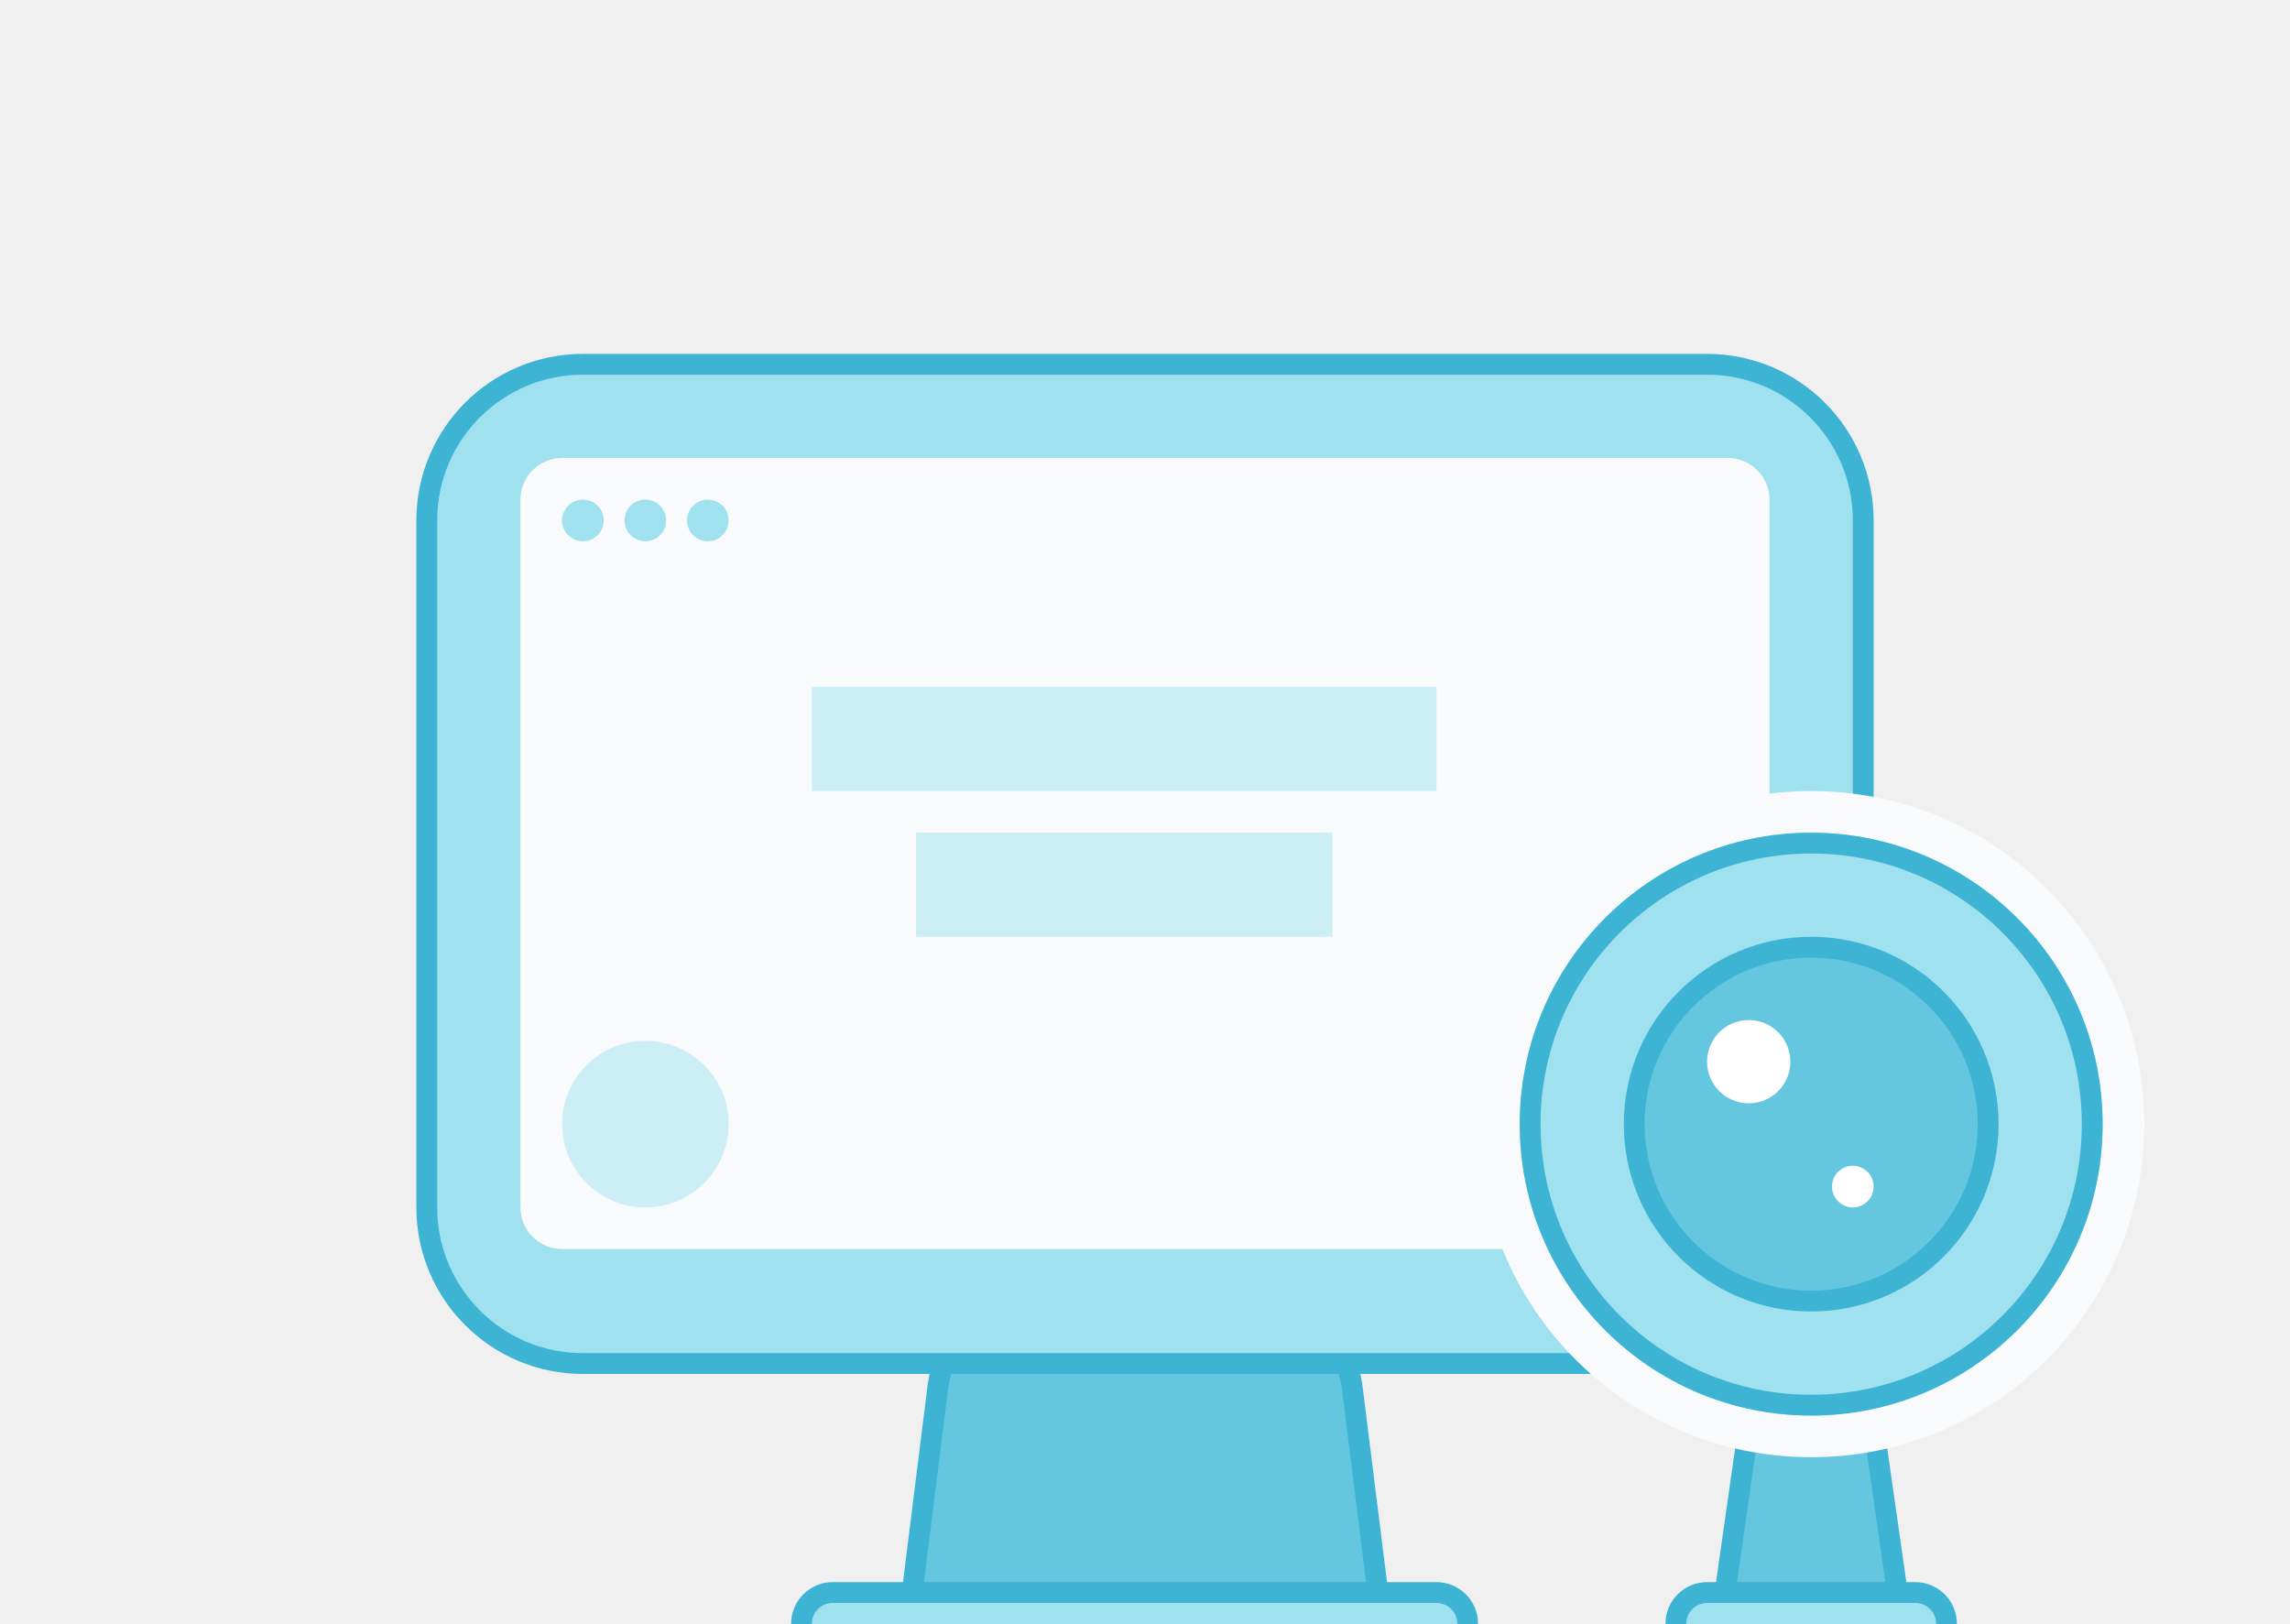
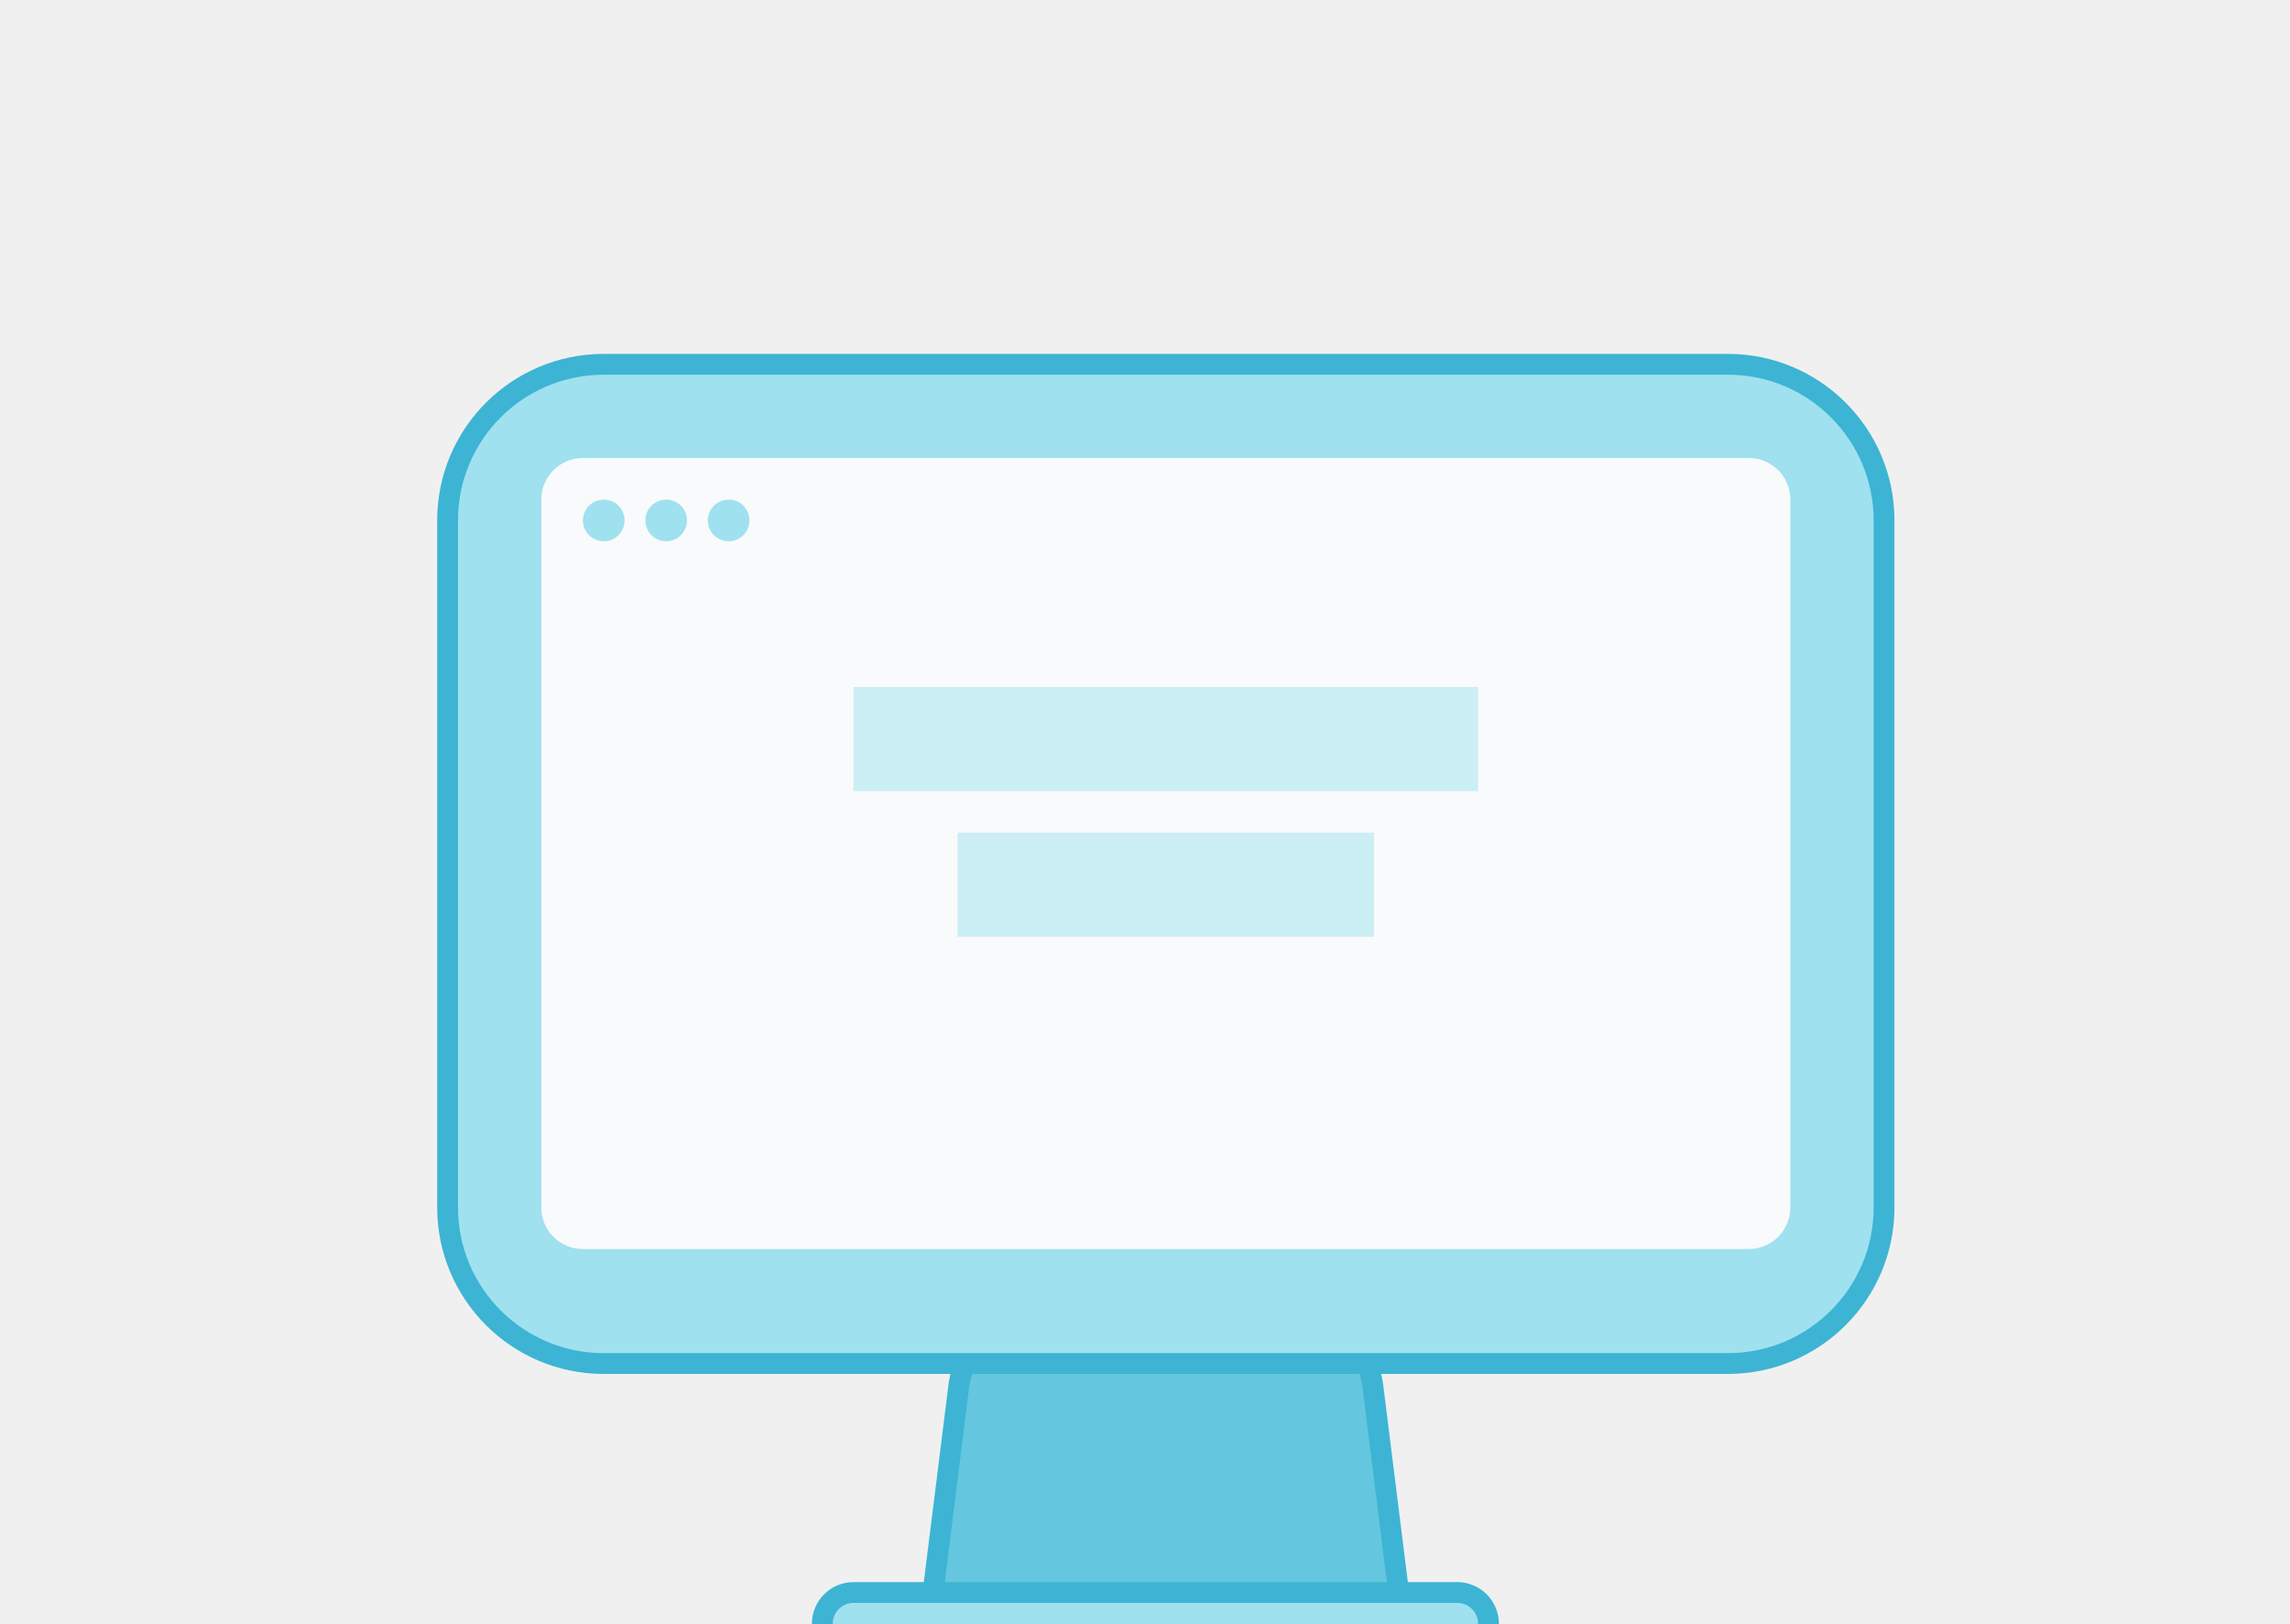
<svg xmlns="http://www.w3.org/2000/svg" width="110" height="78" viewBox="0 0 110 78" fill="none">
-   <path d="M48.531 63.5H61.47a3.5 3.5 0 0 1 3.473 3.066L66.434 78.5H43.566l1.492-11.934a3.5 3.5 0 0 1 3.473-3.066Z" fill="#65C6DF" stroke="#3DB4D4" />
-   <rect x="20.5" y="17.5" width="69" height="48" rx="7.5" fill="#9FE1EF" stroke="#3DB4D4" />
-   <rect x="25" y="22" width="60" height="38" rx="2" fill="#F9FAFB" />
-   <path opacity=".5" fill="#9FE1EF" d="M39 33h30v5H39zm5 7h20v5H44z" />
-   <rect x="38.5" y="76.5" width="32" height="3" rx="1.5" fill="#9FE1EF" stroke="#3DB4D4" />
-   <circle cx="28" cy="25" r="1" fill="#9FE1EF" />
-   <circle cx="31" cy="25" r="1" fill="#9FE1EF" />
-   <circle cx="34" cy="25" r="1" fill="#9FE1EF" />
-   <circle opacity=".5" cx="31" cy="54" r="4" fill="#9FE1EF" />
-   <path d="m82.658 77.93 1.776-12.43h5.132l1.776 12.43a.5.5 0 0 1-.495.57h-7.694a.5.5 0 0 1-.495-.57Z" fill="#65C6DF" stroke="#3DB4D4" />
-   <rect x="80.5" y="76.5" width="13" height="3" rx="1.5" fill="#9FE1EF" stroke="#3DB4D4" />
-   <circle cx="87" cy="54" r="15" fill="#9FE1EF" stroke="#F9FAFB" stroke-width="2" />
-   <circle cx="87" cy="54" r="13.5" fill="#9FE1EF" stroke="#3DB4D4" />
-   <circle cx="87" cy="54" r="8.5" fill="#3DB4D4" fill-opacity=".6" stroke="#3DB4D4" />
-   <circle cx="89" cy="57" r="1" fill="#fff" />
-   <circle cx="84" cy="51" r="2" fill="#fff" />
+   <path d="M49.531 63.5H62.47a3.5 3.5 0 0 1 3.473 3.066L67.434 78.5H44.566l1.492-11.934a3.5 3.5 0 0 1 3.473-3.066Z" fill="#65C6DF" stroke="#3DB4D4" />
+   <rect x="21.5" y="17.5" width="69" height="48" rx="7.5" fill="#9FE1EF" stroke="#3DB4D4" />
+   <rect x="26" y="22" width="60" height="38" rx="2" fill="#F9FAFB" />
+   <circle cx="29" cy="25" r="1" fill="#9FE1EF" />
+   <circle cx="32" cy="25" r="1" fill="#9FE1EF" />
+   <circle cx="35" cy="25" r="1" fill="#9FE1EF" />
+   <path opacity=".5" fill="#9FE1EF" d="M41 33h30v5H41zm5 7h20v5H46z" />
+   <rect x="39.5" y="76.5" width="32" height="3" rx="1.5" fill="#9FE1EF" stroke="#3DB4D4" />
</svg>
